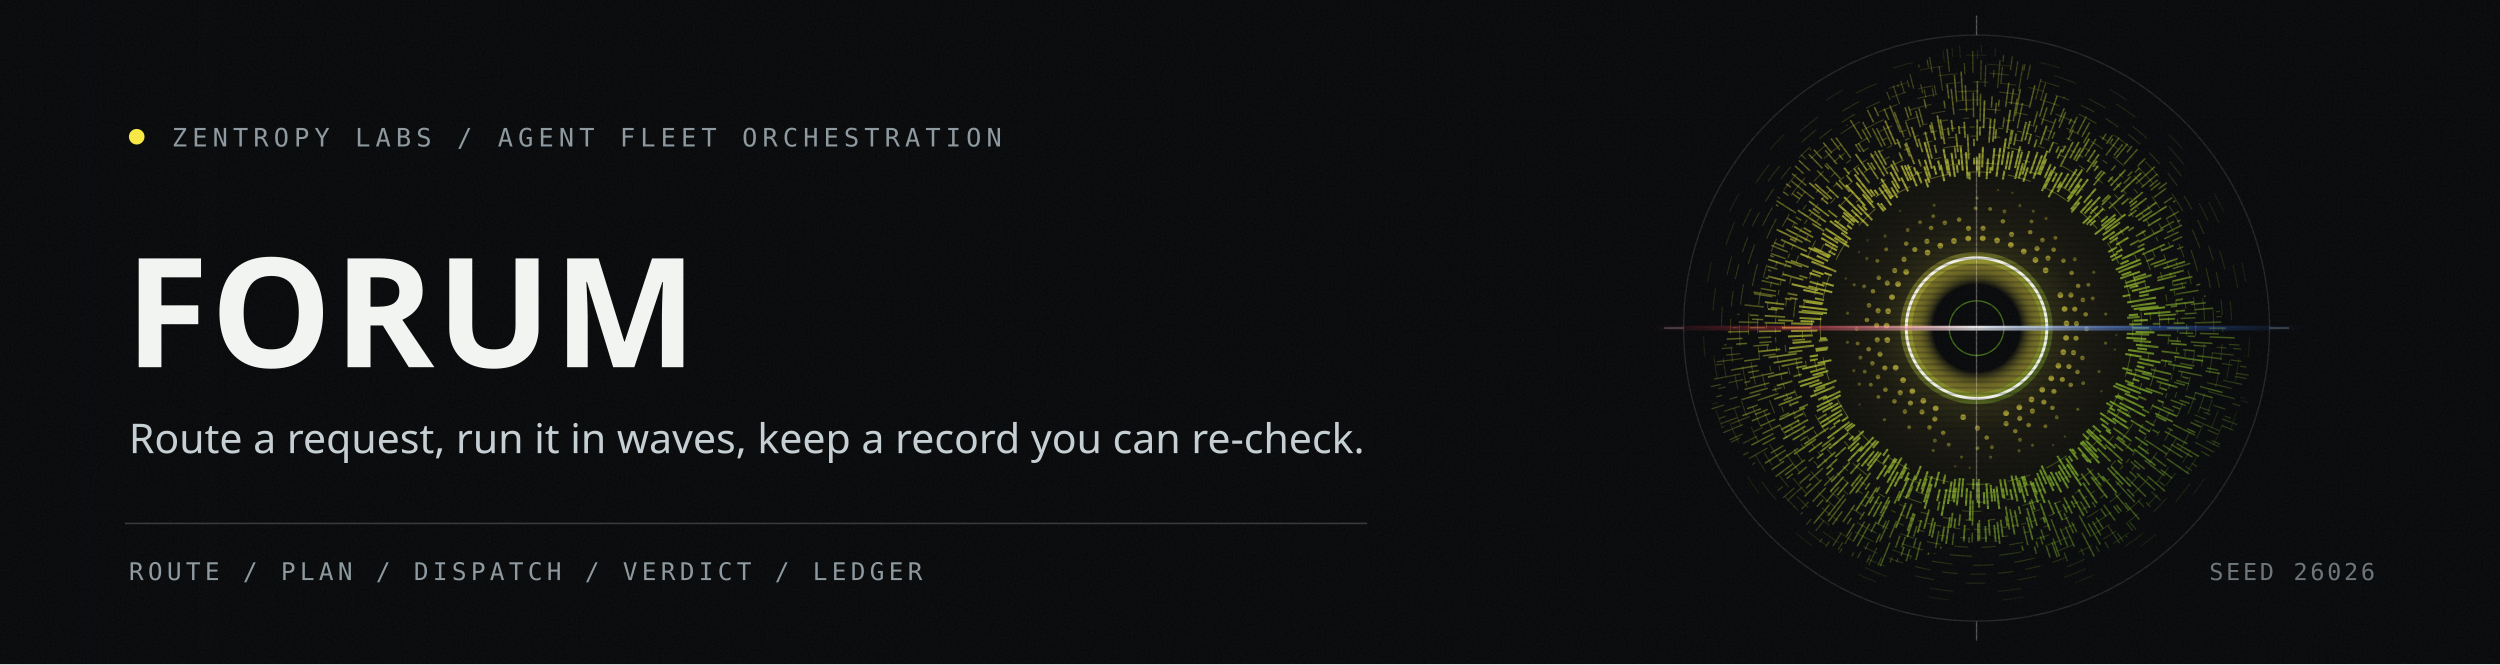
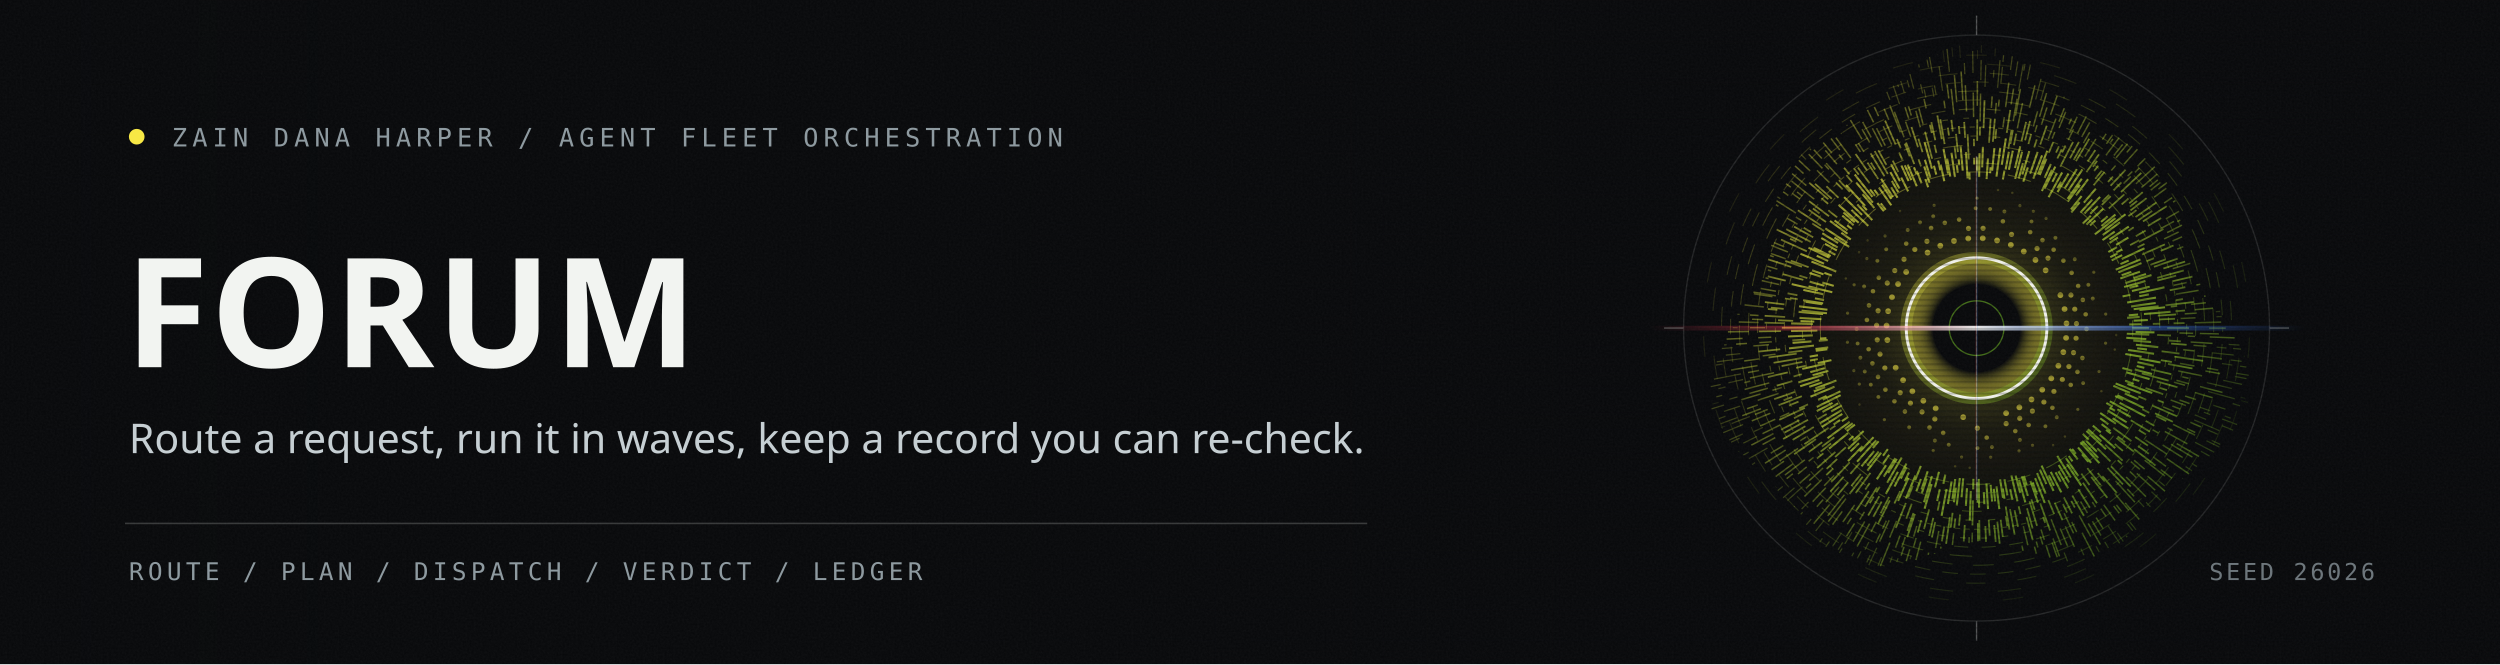
<svg xmlns="http://www.w3.org/2000/svg" viewBox="0 0 1280 340" width="1280" height="340" role="img" aria-label="forum: Route a request, run it in waves, keep a record you can re-check.">
  <defs>
    <radialGradient id="halo">
      <stop offset="0" stop-color="#F7E845" stop-opacity="0.34" />
      <stop offset="0.4" stop-color="#F7E845" stop-opacity="0.08" />
      <stop offset="1" stop-color="#07080A" stop-opacity="0" />
    </radialGradient>
    <radialGradient id="core">
      <stop offset="0" stop-color="#FFFFFF" />
      <stop offset="0.36" stop-color="#FFFFFF" stop-opacity="0.92" />
      <stop offset="0.74" stop-color="#F7E845" stop-opacity="0.6" />
      <stop offset="1" stop-color="#F7E845" stop-opacity="0" />
    </radialGradient>
    <radialGradient id="pupil">
      <stop offset="0" stop-color="#07080A" />
      <stop offset="0.62" stop-color="#07080A" />
      <stop offset="1" stop-color="#F7E845" stop-opacity="0.3" />
    </radialGradient>
    <linearGradient id="ray" x1="0" y1="0" x2="1" y2="1">
      <stop offset="0" stop-color="#F7E845" />
      <stop offset="1" stop-color="#73BF22" />
    </linearGradient>
    <linearGradient id="flare" x1="0" y1="0" x2="1" y2="0">
      <stop offset="0" stop-color="#FF3B57" stop-opacity="0" />
      <stop offset="0.22" stop-color="#FF3B57" stop-opacity="0.42" />
      <stop offset="0.5" stop-color="#FFFFFF" stop-opacity="0.9" />
      <stop offset="0.78" stop-color="#3B7BFF" stop-opacity="0.42" />
      <stop offset="1" stop-color="#3B7BFF" stop-opacity="0" />
    </linearGradient>
    <linearGradient id="veil" x1="0" y1="0" x2="1" y2="0">
      <stop offset="0" stop-color="#07080A" stop-opacity="0.96" />
      <stop offset="0.4" stop-color="#07080A" stop-opacity="0.86" />
      <stop offset="0.64" stop-color="#07080A" stop-opacity="0" />
    </linearGradient>
    <pattern id="scan" width="4" height="3" patternUnits="userSpaceOnUse">
      <rect width="4" height="1" fill="#07080A" />
    </pattern>
    <filter id="grain" x="0" y="0" width="100%" height="100%">
      <feTurbulence type="fractalNoise" baseFrequency="0.9" numOctaves="3" seed="826" result="n" />
      <feColorMatrix in="n" type="saturate" values="0" />
    </filter>
  </defs>
  <rect width="1280" height="340" fill="#07080A" />
  <g>
    <circle cx="1012" cy="168" r="80" fill="none" stroke="url(#ray)" stroke-width="0.55" stroke-dasharray="12.21 8.9" stroke-dashoffset="7.99" opacity="0.38" />
    <circle cx="1012" cy="168" r="84.6" fill="none" stroke="url(#ray)" stroke-width="0.55" stroke-dasharray="7.02 13.02" stroke-dashoffset="37.62" opacity="0.37" />
    <circle cx="1012" cy="168" r="89.2" fill="none" stroke="url(#ray)" stroke-width="0.55" stroke-dasharray="3.68 11.73" stroke-dashoffset="2.27" opacity="0.36" />
    <circle cx="1012" cy="168" r="93.8" fill="none" stroke="url(#ray)" stroke-width="0.55" stroke-dasharray="10.13 20.98" stroke-dashoffset="10.86" opacity="0.35" />
    <circle cx="1012" cy="168" r="98.4" fill="none" stroke="url(#ray)" stroke-width="0.55" stroke-dasharray="3.6 8.09" stroke-dashoffset="30.38" opacity="0.33" />
    <circle cx="1012" cy="168" r="103" fill="none" stroke="url(#ray)" stroke-width="0.55" stroke-dasharray="2.61 2.26" stroke-dashoffset="34.35" opacity="0.32" />
    <circle cx="1012" cy="168" r="107.6" fill="none" stroke="url(#ray)" stroke-width="0.55" stroke-dasharray="2.96 7.9" stroke-dashoffset="10.11" opacity="0.3" />
    <circle cx="1012" cy="168" r="112.2" fill="none" stroke="url(#ray)" stroke-width="0.55" stroke-dasharray="7.25 6.88" stroke-dashoffset="31.43" opacity="0.27" />
    <circle cx="1012" cy="168" r="116.8" fill="none" stroke="url(#ray)" stroke-width="0.55" stroke-dasharray="11.54 13.83" stroke-dashoffset="17.27" opacity="0.25" />
    <circle cx="1012" cy="168" r="121.4" fill="none" stroke="url(#ray)" stroke-width="0.55" stroke-dasharray="10.59 10.56" stroke-dashoffset="29.62" opacity="0.23" />
    <circle cx="1012" cy="168" r="126" fill="none" stroke="url(#ray)" stroke-width="0.55" stroke-dasharray="7.98 6.26" stroke-dashoffset="34.56" opacity="0.2" />
    <circle cx="1012" cy="168" r="130.6" fill="none" stroke="url(#ray)" stroke-width="0.55" stroke-dasharray="9.82 16.53" stroke-dashoffset="10.15" opacity="0.17" />
    <circle cx="1012" cy="168" r="135.2" fill="none" stroke="url(#ray)" stroke-width="0.55" stroke-dasharray="11.97 22.89" stroke-dashoffset="19.61" opacity="0.14" />
    <circle cx="1012" cy="168" r="139.8" fill="none" stroke="url(#ray)" stroke-width="0.55" stroke-dasharray="10.48 27.68" stroke-dashoffset="33.31" opacity="0.11" />
    <path d="M1148.77 182.31L1149.43 182.37M1147.2 203.35L1149.59 203.98M1147.48 205.1L1150.9 206.04M1148.47 212.44L1148.57 212.47M883.37 218.11L881.21 218.95M879.92 206.01L876.8 206.91M991.93 27.88L991.9 27.68M995.52 31.72L994.81 25.86M999.81 29.05L999.38 24.23M1003.68 29.69L1003.3 23.39M1009.96 22.65L1009.96 22.57M1012.46 30.18L1012.47 25.66M1014.41 27.18L1014.47 23.19M1021.37 28.77L1021.64 24.73" stroke="url(#ray)" stroke-width="0.5" opacity="0.13" />
    <path d="M1141.34 171.11L1141.38 171.11M1141.09 176.35L1146.55 176.7M1134.9 177.75L1139.93 178.15M1143.28 178.42L1147.42 178.75M1132.39 180.59L1143.65 181.77M1142.07 184.3L1147.68 185M1137.63 186.13L1142.97 186.9M1146.91 187.47L1150.1 187.93M1144.95 191.08L1151.37 192.2M1144.28 192.74L1150.19 193.84M1138.32 194.76L1147.91 196.79M1129.87 195.89L1142.69 198.92M1130.54 200.46L1144.21 204.2M1143.12 206.66L1146.9 207.77M1133.25 207.48L1139.45 209.5M1126.32 208.49L1131.67 210.39M1139.1 213.02L1142.12 214.09M1128.39 211.07L1131.63 212.27M1137.76 214.54L1145.38 217.36M1123.72 212.42L1129.51 214.72M1137.69 217.98L1143.38 220.24M1123.4 215.03L1136.32 220.48M1130.3 220.09L1135.52 222.39M1132.37 225.46L1136.76 227.55M1129.71 225.65L1136.28 228.87M1123.92 226.47L1133.67 231.56M1126.84 231.04L1131.27 233.47M1122.21 237.22L1124.85 238.88M1119.04 238.87L1122.31 241.04M1117.38 244.86L1117.55 244.99M1105.23 246.21L1108.35 248.83M1101.53 251.75L1106.25 256.16M1098.78 257.2L1100.97 259.45M1094.64 256.22L1097.74 259.53M1090.46 267.23L1093.6 271.2M1089.17 268.13L1091.91 271.68M1088.58 274.36L1089.09 275.06M1084.1 272.84L1087.13 277.25M1079.45 269.41L1085.26 278.14M1077.68 277.49L1079.51 280.53M1073.14 279.62L1074.8 282.65M1068.76 283.62L1068.8 283.69M1065.39 280.9L1066.97 284.24M1056.8 282.83L1058.57 287.37M978.46 284.54L977.96 286.26M971.8 285.79L971.12 287.76M968.82 285L967.7 288.04M963.35 285.26L961.53 289.65M960.89 280.46L956.85 289.34M957.54 284.23L955.77 287.99M956.85 277.53L954.92 281.38M952.81 282.29L950.97 285.83M949.1 282.95L948.13 284.72M948.18 272.56L944.55 278.49M943.11 280.86L941.77 283.05M943.45 277.71L941.11 281.46M942.82 272.85L938.33 279.65M936.67 277.23L934.78 279.98M933.07 275.67L931.68 277.57M933.89 266.49L929.61 271.89M927.32 265.79L924.86 268.64M922.95 262.27L921.94 263.35M925.95 257.01L922.43 260.65M918.82 259.15L918.53 259.44M922.87 249.22L915.14 256.27M918.78 249.75L912.94 254.87M912.77 249.06L910.17 251.19M909.42 249.31L909.21 249.47M898.6 236.91L897.08 237.84M904.96 229.37L895.47 234.8M895.29 231.49L892.6 232.95M890.41 231.16L890.2 231.27M899.54 223.45L892.56 226.9M902.6 218.82L898.13 220.9M890.64 224.38L886.32 226.39M892.3 222.17L885.45 225.27M892.46 217.34L882.28 221.54M895.92 213.22L886.56 216.87M889.55 213.77L880.98 216.98M883.42 213.15L880.14 214.3M890.98 207.9L882.65 210.65M882.73 207.37L876.31 209.33M889.58 203.23L885.39 204.44M881.76 202.4L878.73 203.2M883.47 198.14L879.83 198.99M892.47 194.33L884.97 195.98M881 196.86L875.9 197.98M891.38 191.45L877.55 194.13M881.96 186.4L878.53 186.88M892.63 183.48L878.97 185.26M891.08 181.03L883.64 181.83M887.12 177.99L881.6 178.43M884.06 176.53L882.76 176.61M889.65 167.8L887.19 167.79M890.7 160.97L889.53 160.9M911.54 101.78L910.01 100.77M924.63 81.6L922.16 79.15M927.23 76.84L926.55 76.11M942.9 68.52L942.58 68.06M945.82 64.41L945.5 63.92M967.63 51.2L966.04 47.02M972.58 53.31L969.35 43.89M972.03 44.54L971.65 43.35M974.97 47.39L973.16 41.48M977.51 44.69L976.52 41.15M979.85 45.5L977.87 37.95M984.42 47.82L983.34 43.12M986.08 50L985.14 45.69M982.69 34.53L982.34 32.97M990.14 49.5L989.3 44.96M987.37 34.47L986.64 30.51M991.22 48.25L990.44 43.73M989.28 37.04L987.92 29.19M994.59 46.45L992.79 33.87M998.1 36.82L996.85 25.04M1005.99 37.96L1005.73 32.27M1010.17 37.33L1010.01 26.18M1014.17 40.99L1014.35 30.69M1016.32 44.47L1016.71 33.24M1020.63 39.75L1020.89 35.88M1022.77 44.96L1024.01 30.77M1024.4 42.83L1025.26 34.19M1025.51 31.68L1025.84 28.27M1029.37 35.82L1030.29 28.83M1031.93 39.01L1033.1 31.46M1033.47 46.68L1035.89 33.01M1036.14 36.27L1036.79 32.73M1038 40.72L1039.56 33.08M1042.25 50.95L1044.99 40.34M1044.86 51.26L1047.37 42.35M1056.59 50.38L1056.93 49.48M1134.53 159.59L1136.72 159.44M1134.81 162.18L1137.52 162.05" stroke="url(#ray)" stroke-width="0.64" opacity="0.27" />
    <path d="M1131.03 168.04L1139.56 168.05M1115.87 170.5L1122.89 170.67M1126.3 170.75L1136.06 170.99M1120.12 172.09L1123.85 172.23M1131.37 172.51L1144.12 172.99M1121.6 175.09L1132.82 175.82M1123.07 176.82L1129.69 177.34M1117.79 179.06L1123.37 179.65M1124.97 182.15L1137.63 183.74M1116.09 186.07L1123.57 187.37M1130.04 188.49L1135.76 189.49M1129.15 189.91L1136.65 191.31M1115.23 189.87L1127.46 192.46M1117.32 192.92L1120.58 193.69M1114.34 194.76L1120.7 196.42M1126.41 197.92L1137.94 200.93M1113.06 195.68L1118.75 197.23M1123.78 200.96L1132.86 203.63M1118.79 202.77L1124.33 204.58M1115.9 204.8L1121.05 206.63M1111.33 204.75L1119.16 207.65M1112.23 207.85L1116.2 209.43M1107.51 208.32L1113.06 210.66M1121.47 216.2L1126.87 218.58M1119.78 219.45L1123.96 221.44M1112.63 217.29L1123.87 222.79M1109.74 219.06L1112.46 220.48M1108.37 220.9L1119.92 227.24M1102.12 220L1105.1 221.72M1114.46 227.12L1125.91 233.72M1111.55 227.49L1122.52 234.04M1107.27 227.84L1117.56 234.3M1098.47 225.25L1109.47 232.54M1109.32 234.77L1120.8 242.65M1102.45 233.97L1109 238.76M1106.3 240.41L1112.07 244.83M1098.07 235.61L1108.41 243.73M1092.67 235.67L1098.08 240.21M1090.99 236.35L1095.6 240.35M1099.53 243.75L1108.49 251.5M1094.02 242.4L1103.46 250.96M1090.45 241.39L1093.73 244.46M1088.59 244.21L1098.72 254.29M1089.16 250.38L1092.67 254.12M1083.15 246.22L1093.07 257.12M1088.08 257.47L1095.3 265.96M1082.71 252.6L1089.99 261.31M1083.57 258.51L1086.22 261.86M1082.19 259.07L1085.07 262.8M1077.1 258.41L1082.9 266.47M1075.59 260.46L1078.37 264.51M1071.24 257.06L1072.92 259.59M1073.21 264.98L1076.84 270.73M1065.26 256.78L1068.75 262.6M1071.34 266.92L1075.69 274.16M1069.17 267.97L1075.38 278.82M1064.53 263.9L1070.44 274.68M1066.05 272.79L1072.3 284.91M1060.73 267.25L1063.26 272.41M1056.81 262.76L1061.7 273.1M1057.43 269.51L1062.12 280M1054.83 270.6L1058.67 279.81M1050.19 265.88L1055.33 279.05M1051.14 275.71L1054.47 284.88M1050.65 277.75L1053.32 285.33M1044.98 271.06L1046.71 276.47M1047.54 279.04L1049.6 285.49M1044.6 274.59L1045.88 278.78M1042.58 277.27L1043.41 280.27M1041.63 279.82L1042.6 283.47M1035.96 269.41L1038.27 279.18M1035.24 279.34L1035.8 282.05M1029.42 279.83L1029.43 279.91M1009.8 272.73L1009.7 277.64M1008.22 275L1008.12 277.91M1000.29 272.98L999.61 279.05M993.78 279.86L993.61 280.9M992.65 271.86L991.04 280.51M990.54 283.17L990.48 283.51M987.48 282.92L987.23 284.06M983.41 277.31L980.94 286.74M981.07 275.48L979.7 280.24M981.42 269.31L979.78 274.74M977.81 281.27L976 287.29M974.89 279.91L973.38 284.45M975.49 274.97L973.68 280.27M972.8 274.23L970.53 280.39M967.61 277.81L962.73 289.88M971.06 266.69L967.51 275.24M967.26 266.44L962.35 277.24M965.8 266.6L963.85 270.75M962.69 273.23L960.52 277.85M960.67 267.1L957.95 272.36M957.24 268.08L950.82 279.8M954.73 267.01L948.8 277.27M954.61 262.02L952.16 266.03M949.53 267.98L945.49 274.44M947.9 265.15L945.8 268.34M949.58 258.51L943.53 267.29M943.24 261.8L938.27 268.58M945.13 255.28L936.09 267.07M944.38 253.26L935.79 264.1M936.8 258.29L928.61 268.12M941.66 249.23L934.84 257.11M933.48 255.76L930.23 259.39M934.84 249.68L928.08 256.84M939.1 243.41L933.95 248.73M932.71 245.57L923.89 254.19M927.25 247.58L924.65 250.01M933.39 239.64L926.32 246.08M926.74 242.77L921.4 247.45M925.03 239.05L920.57 242.69M928.52 234.17L926.03 236.15M917.9 242.58L914.78 245.06M924.06 235.44L913.87 243.25M918.12 237.36L909.14 243.99M913.41 236.14L907.01 240.56M920.58 229.6L911.2 235.92M924.73 223.75L921.72 225.67M914.25 230.45L903.65 237.22M913.09 228.11L906.62 232.04M908.95 224.06L902.43 227.6M908.02 222.02L896.66 227.92M911.59 217.51L902.39 222.05M916.15 211.37L911.29 213.58M908.93 214.64L901.23 218.13M906.43 211.57L896.91 215.5M905.06 209.66L898.51 212.21M901.6 209.27L892.02 212.85M900 207.33L894.48 209.26M910.63 201.42L899.95 204.95M912.32 198.36L907.49 199.83M901.45 201.67L891.57 204.68M905.16 198.75L895.71 201.47M905.87 196.03L893.24 199.37M896.14 195.17L893.05 195.89M908.32 190.84L895.96 193.56M900.63 189.65L894.96 190.75M899.88 187.17L886.31 189.49M900.72 183.74L893.01 184.84M909.07 181.35L902.5 182.2M905.7 176.51L897.7 177.15M907.18 174.99L900.78 175.41M894.47 175.83L888.9 176.2M906.88 172.63L900.19 172.92M892.21 173.27L884.04 173.63M895.42 169.74L884.68 169.9M903.71 167.82L895.97 167.81M900.4 165.15L890.24 164.89M902.75 163.65L897.04 163.43M900.37 161.53L896.01 161.28M903.09 157.13L893.22 156.15M907.51 151.88L897.94 150.4M909.24 151.43L897.77 149.58M909.3 149.11L901.45 147.67M910.82 145.65L902.02 143.71M905.48 142.62L903.94 142.26M906.84 138.72L905.13 138.24M910.05 137.83L904.86 136.29M908.12 131.49L906.31 130.85M914.27 132.52L906.66 129.76M915.41 129.05L906.87 125.61M913.54 126.4L908.26 124.17M920.34 114.81L914.95 111.68M922.27 112.83L919.45 111.1M910.55 105.63L909.28 104.85M919.5 109.07L909.58 102.75M915.63 100.08L912.96 98.2M921.49 101.82L917.64 99.01M922.83 100.39L920.08 98.31M916.87 95.88L914.43 94.02M928.91 101.98L917.28 92.74M924.85 95.01L917.57 88.92M923.4 88.84L919.02 84.93M926.8 87.53L921 82.06M936.66 93.5L930.3 87.2M933.08 86.21L926.05 78.94M936.42 86.72L934.19 84.32M942.29 91.56L935.01 83.58M932.84 81.2L928.71 76.68M940.53 84.02L934.56 77M937.97 78.41L933.47 72.97M943.63 81.78L941.54 79.14M941.97 76.78L937.46 70.9M947.67 80.91L939.94 70.45M952.52 77.78L949.95 73.88M954.35 77.76L951.5 73.3M953.34 71.26L947.41 61.48M957.28 72.95L953.37 66.15M958.04 70.35L953.68 62.44M963.59 75.17L958.66 65.71M965.25 74.56L960.81 65.69M959.28 62.63L956.11 56.31M968.56 74.01L964.22 64.63M961.83 59.46L959.66 54.76M967.05 61.31L964.68 55.7M972.98 67.73L967.6 53.9M974.87 70.27L969.92 57.22M978.31 69.98L975.7 62.39M977.29 60.79L975.38 54.88M978.59 59.17L977.12 54.38M983.24 65.17L980.88 56.74M984.63 63.7L982.48 55.51M986.18 55.48L985.09 50.72M995.88 55.42L995.31 51.49M997.78 50.41L996.91 43.23M1000.41 58.63L999.02 45.51M1001.85 52.33L1000.64 38.52M1004.97 51.25L1004.09 36.56M1006.87 57.08L1006.25 43.63M1010.48 59.99L1010.31 47.41M1012.38 54.24L1012.42 41.46M1013.81 62.16L1014.05 47.93M1019.58 55.26L1019.98 49.33M1021.62 58.11L1022.1 52.68M1023.23 54.63L1023.59 51M1025.5 65.23L1026.2 59.96M1026.86 54.87L1028.52 42.28M1029.7 53.41L1030.95 45.32M1030.75 62.03L1032.78 50.55M1031.94 59.21L1034.46 45.45M1032.89 65.72L1035.54 52.75M1039.11 55.17L1041.86 43.72M1041.06 64.76L1043.25 56.99M1041.9 67.65L1042.97 64.04M1044.25 59.77L1047.85 47.67M1045.21 63.91L1048.06 54.99M1049.88 58.76L1053.25 49.04M1048.74 71.1L1052.68 60.7M1050.7 70.98L1052.07 67.56M1054.16 62.32L1056.91 55.41M1054.25 65.51L1057.66 57.23M1059.26 63.64L1060.61 60.68M1059.64 67.97L1063.53 59.8M1058.93 71.68L1061.63 66.15M1063.73 68.18L1068.17 59.62M1065.84 70.09L1069.89 62.72M1066.71 73.27L1069.92 67.71M1067.44 80.14L1073.09 71.17M1076.41 71.45L1078.34 68.54M1078.5 73.58L1081.62 69.14M1080.51 72.94L1081.82 71.14M1078.26 79.5L1085.01 70.49M1082.33 79.56L1086.8 73.94M1083.43 80.8L1089.32 73.61M1080.97 87.34L1083.19 84.74M1088.9 78.07L1091.66 74.83M1087.48 84.09L1094.36 76.44M1089.35 90.18L1091.76 87.76M1094.42 85.08L1098.39 81.09M1087.25 93.98L1090.96 90.33M1093.09 88.24L1095.36 86.01M1093.59 94.11L1103.26 85.36M1096.42 96.01L1104.54 89.09M1100.59 95.56L1104.78 92.13M1101.18 97.33L1106.13 93.4M1105.12 96.82L1109.47 93.49M1102.89 100.99L1109.14 96.37M1108.02 103.95L1112.15 101.19M1112.64 103.45L1113.87 102.66M1108.93 112.06L1115.64 108.18M1106.15 117.09L1113.05 113.37M1114.76 113.48L1116.28 112.68M1109.57 119.07L1117.17 115.26M1108.04 122.32L1115.46 118.79M1112.31 123.4L1117.21 121.22M1114.73 127.54L1117.87 126.3M1112.43 137.57L1121.43 134.85M1113.05 146.06L1119.57 144.64M1124.52 145.93L1126.51 145.55M1114.16 150.63L1125.68 148.67M1128.48 151.66L1129.26 151.55M1121.81 155.84L1129.39 155M1123.76 158.57L1133.08 157.79M1118.55 160.69L1124.7 160.27M1116.46 163.05L1124.12 162.69M1123.61 165.28L1137.23 164.95" stroke="url(#ray)" stroke-width="0.78" opacity="0.41" />
    <path d="M1109.6 168.03L1120.75 168.04M1104.44 171.49L1111.54 171.76M1110.39 174.37L1116.59 174.77M1111.61 175.91L1119.57 176.54M1106.73 179.87L1115.9 181.02M1113.26 182.61L1128 184.74M1106.36 184.38L1111.97 185.36M1110 186.33L1122.55 188.67M1101.33 189.14L1111.71 191.59M1096.6 191.17L1110.33 194.93M1104.19 195.18L1114.88 198.33M1105.83 198.55L1109.49 199.74M1098.52 198.65L1107.56 201.85M1104.72 204.87L1107.69 206.05M1094.81 202.96L1098.9 204.68M1101.81 207.54L1114.71 213.22M1103.37 211.61L1112.48 215.96M1096.9 209.58L1100.43 211.31M1103.86 212.99L1109.12 215.57M1098.57 215.52L1103.01 217.96M1090.93 215.16L1100.74 221.02M1095.04 220.16L1098.73 222.47M1093.2 223.71L1099.74 228.2M1082.03 219.08L1091.3 225.84M1094.65 228.28L1100.19 232.33M1084.22 223.45L1088.07 226.4M1092.69 229.96L1103.61 238.34M1083.64 224.28L1092.63 231.33M1082.74 227.34L1086.95 230.88M1077.85 227.73L1086.77 235.82M1084.27 235.61L1086.48 237.67M1073.83 229.53L1080.55 236.21M1080.81 238.73L1090.95 249.15M1079.07 239.61L1086.95 248.01M1076.39 243.73L1083.85 252.5M1074.03 242.22L1077.65 246.55M1068.69 239.7L1075.54 248.36M1070.7 244.17L1078.95 254.87M1065.65 242.51L1069.85 248.34M1066.43 247.14L1073.67 257.67M1064.09 250.52L1070.01 259.91M1061.03 253.72L1066.98 264.13M1060.48 256.5L1062.31 259.84M1056.73 254.72L1060.92 262.84M1056.22 258.08L1058.34 262.38M1051.98 257.35L1056.02 266.36M1048.73 256L1051.75 263.23M1044.62 257.77L1049.65 271.6M1046.05 264.68L1047.12 267.73M1040.03 255.59L1041.77 261.02M1039.12 256.66L1042.96 269.21M1037.82 260.26L1040.71 270.61M1037.6 264.61L1040.78 276.59M1033.55 259.2L1034.49 263.18M1031.45 261.18L1033.22 269.69M1029.12 260.72L1031.52 273.74M1026.91 259.3L1028.84 271.14M1026.98 264.16L1027.78 269.32M1024.34 266.1L1025.44 274.84M1022.62 267.09L1023.83 278.34M1021.04 268.79L1021.82 277.41M1018.24 266.28L1018.74 274.19M1016.49 269.37L1016.85 277.4M1013.39 266.29L1013.54 276.82M1012.66 267.78L1012.72 277.12M1010.15 256.18L1009.88 269.01M1005.94 268.79L1005.44 277.22M1003.53 263.44L1003.02 269.1M1001.13 265.45L1000.57 270.42M999.73 262.56L998.75 270.15M998.35 264.71L996.41 278.43M995.45 269.61L994.22 277.17M993.07 256.73L992.05 261.51M990.82 267.25L989.13 275.17M989.84 265.12L987.73 274.35M987.73 260.81L985.08 270.91M983.71 266.28L981.88 272.66M980.45 263.14L976.51 275.01M979.68 262.7L976.57 271.79M978.81 257.93L976.01 265.53M979.35 248.77L977.01 254.56M975.81 257.52L970.63 270.33M972.88 251.49L969.92 257.8M967.6 256.19L961.49 268.33M967.22 254.45L962.89 262.82M963.41 256.8L959.12 264.63M962.2 254.1L956.5 263.96M962.43 249.2L960.66 252.1M959.34 254.26L957.28 257.64M961.04 249.55L954.94 259.32M956.86 251.57L950.2 261.66M957.27 247.36L955.03 250.61M957.67 242.12L950.1 252.45M953.74 244.04L946.96 252.89M952.74 242.72L947.95 248.76M946.29 246.9L940.75 253.56M952.21 237.05L947.39 242.62M943.93 244.08L937.2 251.6M947.08 236.73L937.54 246.82M938.57 239.83L935.05 243.27M940.64 235L935.25 240.06M945.1 228.97L939.56 234.01M939.74 231.37L930.36 239.6M933.56 232.08L930.28 234.76M937.5 227.05L932.14 231.3M939.16 223.86L932.87 228.68M932.98 226.38L926.1 231.46M939.71 217.96L936.86 219.93M929.76 224.84L918.62 232.54M936.23 219.05L923.87 227.38M928.67 218.64L917.83 225.23M935.26 211.99L930.83 214.53M924.36 218.24L912.96 224.78M925.71 214.94L913.68 221.48M921.24 215.14L911.9 220M923.26 211.76L918.52 214.1M924.11 208.83L910.98 214.93M925.7 207.05L921.15 209.11M920.84 205.63L915.93 207.65M922.54 202.85L910.64 207.49M917.57 203.3L913.18 204.94M918.91 200.69L908.36 204.39M917.69 195.14L909.68 197.44M922.47 191.65L918.29 192.75M915.34 190.67L905.11 193.06M924.59 187.26L919.6 188.35M922.82 185.33L912.18 187.4M922.73 183.26L908.06 185.77M919.9 181.03L905.49 183.07M922.84 179.57L915.57 180.51M911.46 178.83L900.32 180.03M924.22 173.85L917.66 174.29M911.9 169.5L900.5 169.67M913.64 165.49L903.46 165.23M918.12 164.27L910.37 163.96M914.01 162.32L903.51 161.71M910.08 158.66L905.16 158.21M913.23 158.14L906.69 157.49M913.62 155.88L903.62 154.65M917.19 153.37L913.87 152.86M920.45 153.24L916.48 152.6M920.26 151.13L915.23 150.2M914.28 143.72L905.13 141.45M923.31 143.3L912.83 140.38M925.37 142.36L921.26 141.14M917.09 136.66L905.31 132.77M922.57 136.57L914.07 133.58M926.02 136.79L916.85 133.46M925.11 128.67L911.9 122.69M919.71 123.79L916.53 122.26M922.92 124.03L909.63 117.47M927.08 123.85L914.55 117.33M928.36 121.48L918.57 116.04M927.25 118.81L923.48 116.63M934 118.3L927.87 114.4M932.33 115.49L920.51 107.69M934.92 113.68L926.06 107.43M931.59 109.21L928.21 106.73M936.48 110.74L926.2 102.95M940.68 111.33L936.11 107.71M936.01 104.36L932.55 101.46M936.12 102.06L926.3 93.53M937.87 101.77L929.27 94.08M941.32 101.25L935.13 95.4M943.44 96.95L939.99 93.38M947.15 98.26L941.56 92.25M948.31 93.16L945.37 89.7M946.93 89.26L944.15 85.89M951.68 89.44L949.13 86.1M957.21 93.83L951.25 85.76M955.98 87.36L950.04 78.8M961.64 91.6L956.14 83.26M960.13 86.81L957.87 83.28M964.88 90.29L957.72 78.48M966.55 89.05L959.83 77.38M965.86 84.49L961.69 76.95M972 88.06L969.07 82.21M973.98 81.75L972.36 78.07M970.55 73.98L965.16 61.75M973.18 75.87L971.22 71.22M977.77 80.04L975.25 73.55M980.1 84.03L975.89 72.94M983.54 85.18L982.27 81.49M982.03 75.41L978.66 65.03M984.35 77.92L982.22 71.01M989.27 81.37L985.62 67.47M991.44 78.4L990.47 74.18M989.08 68.11L988.1 63.84M990.88 71.81L988.85 62.59M994.16 71.27L991.91 59.1M995.65 73.78L993.44 61.05M997.88 69.43L997.3 65.37M1001.51 81.25L1000.74 74.93M999.82 67.28L999.1 61.36M1002.45 77.88L1001.46 68.55M1003.28 68.59L1002.92 64.52M1006.14 70.53L1005.65 62.43M1008.01 81.66L1007.41 68.78M1010.69 74.85L1010.64 71.09M1012.32 72.16L1012.36 61.1M1013.68 69.48L1013.76 65.1M1015.58 65.65L1016.08 51.26M1018.39 73.08L1019.22 60.72M1020.34 72.7L1021.39 60.75M1021.6 71.13L1022.11 66.01M1027.45 68.02L1029.26 56.31M1028.23 76.31L1029.94 66.61M1029.29 73.67L1030.6 66.49M1031.12 74.37L1032.34 68.42M1035.01 72.25L1037.37 62.4M1036.84 71.86L1039.4 61.95M1038.54 73.72L1039.99 68.56M1041.51 75.51L1042.82 71.41M1044.59 74L1047.94 64.36M1048.98 78.29L1051.3 72.66M1052.67 78.19L1054.16 74.92M1053.34 81.19L1055.59 76.48M1055.8 78.1L1057.55 74.53M1054.86 85.31L1061.42 72.65M1059.79 81.09L1064.43 72.65M1061.75 81.86L1065.36 75.6M1062.89 82.49L1069.69 71.06M1068.9 82.7L1072.83 76.81M1068.25 88.14L1074.69 78.99M1071.56 85.37L1073.72 82.37M1072.22 87.56L1074.3 84.79M1072.79 91.56L1076.13 87.36M1071.91 94.86L1077.54 88M1079.3 93.18L1081.83 90.37M1080.6 95.11L1088.29 86.93M1076.37 103.23L1079.88 99.7M1082.14 97.44L1086.17 93.38M1076.14 104.92L1080.69 100.43M1085.95 98.3L1096.35 88.51M1079.67 106.72L1087.68 99.46M1086.28 104.66L1089.8 101.66M1090.16 104.08L1097.09 98.42M1090.5 105.79L1094.21 102.85M1090.81 107.76L1099.04 101.47M1089.75 110.67L1093.89 107.62M1093.38 111.15L1104.12 103.65M1094.81 112.76L1101.93 108.01M1089.76 118.13L1092.47 116.39M1097.2 113.36L1109.37 105.55M1099.73 115.67L1106.5 111.63M1093.53 120.94L1098.6 118.01M1090.6 125.5L1095.28 122.97M1095.17 123.88L1107.7 117.23M1094.45 126.65L1097.97 124.89M1096.78 130.31L1108.41 125.13M1106.3 128.44L1112.83 125.71M1099.04 133.71L1102.85 132.21M1101.02 135.6L1108.87 132.74M1102.81 136.61L1114.98 132.4M1107.65 137.47L1118.78 133.92M1104.49 142.24L1118.1 138.45M1104.53 143.68L1114.18 141.14M1112.28 144.04L1122.54 141.59M1110.9 148.61L1118.89 147.04M1113.96 153.69L1117.67 153.17M1108.71 156.36L1123.21 154.61M1111.44 156.99L1114.72 156.62M1113.84 159.41L1118.73 159M1104.79 161.63L1114.13 160.99M1105.52 163.57L1113.58 163.19M1102.22 165.8L1105.99 165.71M1112.88 165.54L1118.49 165.41" stroke="url(#ray)" stroke-width="0.92" opacity="0.55" />
    <path d="M1091.67 168.03L1100.25 168.03M1093.42 169.96L1103.09 170.19M1088.9 170.91L1100.44 171.34M1088.65 172.96L1098.93 173.62M1092.23 174.37L1101.34 175.09M1093.6 176.54L1105.06 177.73M1094.23 178.3L1099.26 178.93M1089.61 179.2L1102.88 181.11M1088.15 181.22L1096.53 182.68M1095.35 183.59L1106.19 185.61M1094.36 185.45L1102.71 187.22M1093.99 187.4L1097.89 188.32M1092.97 189.17L1101.82 191.49M1086.67 188.45L1091.67 189.82M1088.81 190.65L1100.59 194.12M1091.97 194.04L1095.32 195.13M1088.04 194.94L1092.51 196.52M1089.24 196.58L1101.95 201.28M1083.19 196.31L1096.08 201.43M1082.03 197.56L1090.6 201.18M1087.87 201.41L1094.87 204.49M1084.19 202.46L1097.51 208.82M1082.97 202.76L1087.04 204.75M1085.24 206.26L1098.4 213.14M1080.22 205.45L1089.37 210.47M1078.45 206.34L1081.66 208.2M1084.08 209.59L1090.93 213.54M1080.08 208.68L1082.88 210.35M1079.06 210.12L1088.86 216.27M1081.66 214.12L1089.74 219.48M1075.29 211.42L1083.33 216.94M1075.29 214.17L1079.48 217.22M1076.02 217.15L1080.55 220.64M1078.29 220.07L1080.79 222.03M1071.52 217.93L1075.61 221.37M1075.03 222.54L1082.98 229.43M1069.02 219.73L1075.95 226.01M1068.26 220.63L1078.26 229.98M1066.4 222.13L1069.41 225.13M1068.1 225.66L1073.6 231.32M1066.05 225.71L1074.31 234.52M1065.16 226.44L1074.91 237.16M1063.93 229.07L1070.67 237M1065.99 232.59L1069.13 236.35M1060.91 229.85L1062.84 232.3M1059.64 229.81L1063.8 235.21M1059.18 233.53L1061.11 236.21M1057.72 234.48L1064.07 243.72M1058.27 237.57L1065.63 248.63M1053.31 233.44L1060.27 244.47M1054.03 238.06L1059.39 247M1054.02 241.47L1058.9 250M1052.43 241.81L1055.1 246.69M1049.97 241.6L1055.4 252.13M1048.98 243.32L1051.65 248.75M1045.27 238.36L1051.42 251.36M1044.41 240.42L1047.72 247.81M1042.98 242.23L1047.37 252.74M1041.97 244.81L1046.92 257.51M1040.68 246.92L1042.95 253.18M1039.55 246.23L1043.45 257.31M1036.21 243.63L1037.7 248.31M1035.18 243.8L1038.27 253.89M1033.75 245.72L1036.97 257.23M1032 243.45L1034.37 252.41M1029.82 243.4L1032.95 256.67M1029.22 250.48L1030.36 255.97M1026.29 245.41L1027.81 253.65M1025.41 250.1L1026.28 255.42M1024.06 245.46L1025.53 254.87M1022.19 248.99L1023.66 260.66M1020.82 250.26L1021.5 256.68M1019.2 248.23L1019.97 256.79M1017.05 247.56L1017.88 260.64M1015.72 251.95L1015.99 258.17M1013.09 245.22L1013.3 259.89M1012.52 246.81L1012.59 257.29M1010.38 245.16L1010.26 250.57M1009.05 251.49L1008.52 266.47M1007.08 249.92L1006.53 259.03M1005.17 244.91L1004.31 254.61M1003.44 244.75L1001.87 258.82M1001.41 249.65L1000.43 257.18M1001.09 245.28L999.63 255.65M999.22 246.48L997.33 258.1M996.65 250.36L994.09 264.12M996 243L995 247.68M993.17 250.54L991.8 256.51M992.76 241.56L990.67 249.57M989.01 247.86L985.39 260.46M989.15 243.71L985.09 257.15M986.46 245.02L983.95 252.58M986.98 241.31L983.81 250.6M983.49 245.24L981.15 251.58M983.48 238.56L980.53 245.85M980.74 243.36L975.79 255.27M977.15 244.67L971.81 256.43M977.38 241.89L975.26 246.4M976.1 239.29L973.21 245.04M976.11 237.29L969.97 249.15M971.74 241.58L965.55 252.88M973.69 234.23L966.23 247.14M971.16 234.91L966.73 242.15M970.42 234.55L964.48 244.06M965.69 238.18L960.93 245.4M967.27 232.86L964.1 237.46M966.58 229.95L964.09 233.35M963.17 231.74L956.11 240.95M961.88 231.19L956.13 238.44M959.55 230.98L953.09 238.73M961.88 225.88L958.89 229.34M960.63 225.42L950.81 236.39M959.26 223.83L952.22 231.28M953.61 228.4L946.18 236.08M951.79 226.9L947.42 231.17M952.44 223.92L946.19 229.79M954.19 220.69L948.66 225.73M948.95 223.29L946.64 225.32M946.18 221.77L936.46 229.71M949.72 217.37L945.66 220.58M948.59 216.63L944.54 219.73M947.04 216L935.68 224.39M946.31 213.4L943.05 215.66M942.12 215.08L938.8 217.32M943.27 211.91L932.76 218.62M942.87 210.01L931.82 216.73M943.05 207.53L937.57 210.67M941.17 206.53L933.11 210.91M938.26 206.3L930.18 210.5M942.41 202.32L930.19 208.34M942.3 200.38L933.23 204.6M935.16 202.77L930.85 204.72M939.28 198.01L926.96 203.1M934.5 198.19L928.91 200.37M940.26 194.82L929.45 198.86M932.98 195.75L926.33 198.08M931.5 194.54L921.69 197.78M933.61 191.88L920.73 195.8M936.13 189.83L928.04 192.16M934.29 188.53L926.87 190.49M934.57 186.16L922.77 188.92M937.69 184.37L930.66 185.92M930.71 183.8L926.71 184.58M930.81 181.88L926.56 182.6M935.6 178.81L929.68 179.65M936.06 177.85L929.53 178.7M928.75 176.97L915.98 178.35M935.8 174.1L931.22 174.46M927.45 174.77L917.78 175.54M935.13 173.12L931.94 173.34M928.16 171.69L915.45 172.25M930.5 169.22L917.02 169.42M927.11 167.86L912.31 167.84M928.21 165.86L917.04 165.57M928.92 164.7L921.86 164.41M932.54 163.4L921.32 162.75M933.42 160.8L920.87 159.65M935.39 160.36L922.4 159.06M935.64 158.59L921.09 156.8M932.9 155.79L924.45 154.49M933.46 155.34L923.17 153.68M933.91 153.64L929.23 152.78M933.52 150.67L923.3 148.41M930.78 148.65L917.35 145.45M938.15 149.65L925.95 146.62M934.12 146.31L926.52 144.2M938.89 146.36L933.03 144.63M932.22 141.66L926.47 139.76M933.65 140.46L927.79 138.4M937.93 141.11L934.06 139.71M940.17 139.04L927.46 133.91M933.92 135.01L921.8 129.89M936 133.6L930.15 130.95M936.72 131.93L925.93 126.77M937.31 131.13L928.53 126.8M939.74 130.43L936.22 128.6M940.47 128.22L934.37 124.83M940.89 126.73L932.5 121.86M941.07 124.4L933.03 119.45M946.79 126.45L939.22 121.63M945.84 124.39L934.57 116.96M947.6 122.62L942.76 119.2M945.92 119.69L936.96 113.13M945.92 117.9L939.29 112.87M948.16 117.27L945.74 115.36M949.05 115.28L943.25 110.42M949.62 113.79L943.83 108.76M951.65 114.08L941.33 104.86M956.56 115.64L947.95 107.51M953.37 110.02L944.18 100.93M958.6 112.67L950.93 104.71M955.83 107.6L953.52 105.11M954.96 105.46L945.15 94.7M959.64 106.48L953.6 99.38M958.9 103.74L950.37 93.41M964.56 108.18L961.21 103.95M958.69 100.77L949.63 89.35M965.48 107.4L962.96 104.12M959.96 100.22L957.45 96.95M961.7 99.91L959.67 97.16M968.36 105.18L962 96.03M968.41 101.87L963.6 94.58M969.16 100.95L963.14 91.53M971.52 101.24L968.29 95.92M971.92 98.37L968.64 92.67M972.53 96.56L967.86 88.11M972.77 92.76L968.22 84.05M976.96 97.97L973.41 90.87M977.2 92.71L973.5 84.7M978.6 92.24L975.24 84.6M981.39 95.36L976.7 84.24M981.26 89L979.96 85.67M983.84 93.86L981.42 87.51M987.22 95.9L985.77 91.67M987.94 93.69L985.2 85.22M988.36 91.01L985.53 81.76M989.16 86.34L985.34 72.68M991.37 89.39L990.17 84.82M993.48 87.28L992.31 82.2M995.49 92.8L993.61 84.26M997.39 88.82L995.09 76.34M998.55 90.46L996.95 81.23M1000.93 90.68L999.14 78.22M1002.38 88.43L1001.89 84.43M1003.17 84.64L1002.84 81.57M1004.93 87.44L1003.83 74.95M1007.39 91.33L1006.58 77.88M1008.48 91.93L1008.31 88.22M1010.82 84.27L1010.78 80.79M1012.27 87.68L1012.29 80.61M1013.32 90.65L1013.53 78.38M1014.88 85.68L1015.25 75.17M1017.13 91.69L1017.84 81.13M1018.94 88.7L1019.21 85.62M1019.98 87.5L1021.14 75.79M1022.18 90.51L1024.13 75.68M1024.91 84.45L1027 70.89M1025.47 91.89L1026.28 87.32M1026.88 86.79L1028.54 77.72M1028.56 86.93L1030.56 77.15M1031.7 86.02L1034.37 74.9M1031.74 91.59L1035.33 77.73M1033.56 91.4L1035.75 83.61M1035.44 89.33L1039 77.39M1035.92 93.04L1038.26 85.71M1039.43 88.9L1043.28 77.79M1041.02 91.46L1045.53 79.55M1043.4 89.3L1048.22 77.19M1044.31 89.62L1047.76 81.26M1046.86 91.04L1050.05 83.98M1045.44 97.78L1050.59 86.97M1046.75 96.68L1052.31 85.28M1050.81 93.12L1053.03 88.83M1048.86 100.98L1055.83 88.3M1053.36 96.39L1055.26 93.09M1053.45 98.34L1059.1 88.84M1057.1 96.52L1063.35 86.61M1059.1 97.39L1066.19 86.77M1058.61 101.82L1065.88 91.49M1058.68 103.24L1064.91 94.59M1062.91 100.01L1069.1 91.74M1060.33 107.23L1065.79 100.36M1060.51 108.78L1064.78 103.57M1066.94 103.75L1073.09 96.55M1065.18 108.88L1071.25 102.13M1067.27 109.27L1075.23 100.81M1070.22 109.43L1074.1 105.52M1066.37 114.52L1070.49 110.47M1068.26 114.98L1076.89 106.84M1070.11 115.38L1072.88 112.87M1075.74 113.64L1079.12 110.76M1075.98 115.68L1083.12 109.85M1072.55 120.02L1083.12 111.64M1077.76 117.73L1088.27 109.7M1076.61 120.36L1085.44 113.85M1076.47 122.97L1082.74 118.58M1080.05 122.61L1089.96 116M1080.09 124.33L1084.41 121.56M1083.48 125.36L1089.73 121.63M1079.47 129.06L1083.88 126.51M1083.51 129.33L1086.52 127.71M1080.45 131.69L1084.16 129.72M1081.17 133.31L1086.55 130.61M1086.32 132.65L1097.99 127.1M1085.66 135.25L1089.88 133.37M1083.25 138.11L1095.92 132.8M1084.59 139.41L1096.44 134.74M1086.29 140.96L1091.22 139.16M1085.59 142.56L1095.69 139.07M1092.34 142.36L1098.75 140.31M1088.23 144.91L1101.57 140.86M1087.52 146.96L1098.48 143.91M1090.31 147.41L1094.82 146.23M1091.55 148.99L1100.64 146.82M1086.75 151.77L1090.75 150.9M1095.23 149.93L1108.21 147.11M1095.32 151.66L1100.21 150.7M1089.1 154.89L1103.86 152.38M1091.12 156.9L1103.71 155.13M1092.43 158.32L1105.21 156.78M1095.37 158.77L1108.5 157.31M1089.92 161.43L1094.69 161.03M1097.7 160.77L1111.33 159.62M1089.07 162.71L1095.5 162.27M1092.46 164.19L1099.69 163.85M1090.16 166.1L1096.35 165.95" stroke="url(#ray)" stroke-width="1.06" opacity="0.69" />
    <g fill="#F7E845">
      <circle cx="1056.43" cy="180.3" r="1.49" opacity="0.57" />
      <circle cx="1053.88" cy="187.26" r="1.49" opacity="0.57" />
      <circle cx="1050.25" cy="193.73" r="1.49" opacity="0.57" />
      <circle cx="1045.63" cy="199.54" r="1.49" opacity="0.57" />
      <circle cx="1040.13" cy="204.52" r="1.49" opacity="0.57" />
      <circle cx="1033.91" cy="208.56" r="1.49" opacity="0.57" />
      <circle cx="1027.12" cy="211.55" r="1.49" opacity="0.57" />
      <circle cx="1005.15" cy="213.59" r="1.49" opacity="0.57" />
      <circle cx="991.07" cy="209.07" r="1.49" opacity="0.57" />
      <circle cx="984.75" cy="205.18" r="1.49" opacity="0.57" />
      <circle cx="979.14" cy="200.33" r="1.49" opacity="0.57" />
      <circle cx="974.38" cy="194.64" r="1.49" opacity="0.57" />
      <circle cx="970.59" cy="188.26" r="1.49" opacity="0.57" />
      <circle cx="966.31" cy="174.1" r="1.49" opacity="0.57" />
      <circle cx="965.92" cy="166.69" r="1.49" opacity="0.57" />
      <circle cx="966.72" cy="159.32" r="1.49" opacity="0.57" />
      <circle cx="968.7" cy="152.17" r="1.49" opacity="0.57" />
      <circle cx="971.8" cy="145.43" r="1.49" opacity="0.57" />
      <circle cx="975.95" cy="139.27" r="1.49" opacity="0.57" />
      <circle cx="986.9" cy="129.33" r="1.49" opacity="0.57" />
      <circle cx="993.43" cy="125.81" r="1.49" opacity="0.57" />
      <circle cx="1000.43" cy="123.37" r="1.49" opacity="0.57" />
      <circle cx="1007.74" cy="122.1" r="1.49" opacity="0.57" />
      <circle cx="1015.16" cy="122.01" r="1.49" opacity="0.57" />
      <circle cx="1022.5" cy="123.11" r="1.49" opacity="0.57" />
      <circle cx="1029.56" cy="125.38" r="1.49" opacity="0.57" />
      <circle cx="1036.17" cy="128.75" r="1.49" opacity="0.57" />
      <circle cx="1042.16" cy="133.13" r="1.49" opacity="0.57" />
      <circle cx="1047.36" cy="138.42" r="1.49" opacity="0.57" />
      <circle cx="1054.91" cy="151.14" r="1.49" opacity="0.57" />
      <circle cx="1057.06" cy="158.24" r="1.49" opacity="0.57" />
      <circle cx="1058.04" cy="165.59" r="1.49" opacity="0.57" />
      <circle cx="1057.83" cy="173.01" r="1.49" opacity="0.57" />
      <circle cx="1055.91" cy="194.32" r="1.34" opacity="0.51" />
      <circle cx="1051.61" cy="200.44" r="1.34" opacity="0.51" />
      <circle cx="1046.47" cy="205.86" r="1.34" opacity="0.51" />
      <circle cx="1040.59" cy="210.47" r="1.34" opacity="0.51" />
      <circle cx="1034.1" cy="214.18" r="1.34" opacity="0.51" />
      <circle cx="1027.14" cy="216.91" r="1.34" opacity="0.51" />
      <circle cx="1012.41" cy="219.2" r="1.34" opacity="0.51" />
      <circle cx="990.64" cy="214.53" r="1.34" opacity="0.51" />
      <circle cx="984.09" cy="210.92" r="1.34" opacity="0.51" />
      <circle cx="978.14" cy="206.4" r="1.34" opacity="0.51" />
      <circle cx="972.91" cy="201.06" r="1.34" opacity="0.51" />
      <circle cx="965.04" cy="188.4" r="1.34" opacity="0.51" />
      <circle cx="962.57" cy="181.34" r="1.34" opacity="0.51" />
      <circle cx="961.15" cy="174" r="1.34" opacity="0.51" />
      <circle cx="960.82" cy="166.54" r="1.34" opacity="0.51" />
      <circle cx="961.58" cy="159.1" r="1.34" opacity="0.51" />
      <circle cx="966.28" cy="144.95" r="1.34" opacity="0.51" />
      <circle cx="970.12" cy="138.54" r="1.34" opacity="0.51" />
      <circle cx="974.86" cy="132.76" r="1.34" opacity="0.51" />
      <circle cx="980.39" cy="127.73" r="1.34" opacity="0.51" />
      <circle cx="986.59" cy="123.55" r="1.34" opacity="0.51" />
      <circle cx="1007.86" cy="116.97" r="1.34" opacity="0.51" />
      <circle cx="1015.33" cy="116.91" r="1.34" opacity="0.51" />
      <circle cx="1029.91" cy="120.03" r="1.34" opacity="0.51" />
      <circle cx="1042.97" cy="127.23" r="1.34" opacity="0.51" />
      <circle cx="1048.58" cy="132.17" r="1.34" opacity="0.51" />
      <circle cx="1060.32" cy="151.08" r="1.34" opacity="0.51" />
      <circle cx="1062.27" cy="158.3" r="1.34" opacity="0.51" />
      <circle cx="1063.15" cy="165.72" r="1.34" opacity="0.51" />
      <circle cx="1062.94" cy="173.19" r="1.34" opacity="0.51" />
      <circle cx="1061.64" cy="180.56" r="1.34" opacity="0.51" />
      <circle cx="1059.28" cy="187.65" r="1.34" opacity="0.51" />
      <circle cx="1050.82" cy="208.78" r="1.18" opacity="0.44" />
      <circle cx="1038.67" cy="217.58" r="1.18" opacity="0.44" />
      <circle cx="1031.82" cy="220.7" r="1.18" opacity="0.44" />
      <circle cx="1017.19" cy="224.06" r="1.18" opacity="0.44" />
      <circle cx="994.9" cy="221.64" r="1.18" opacity="0.44" />
      <circle cx="987.9" cy="218.88" r="1.18" opacity="0.44" />
      <circle cx="975.31" cy="210.71" r="1.18" opacity="0.44" />
      <circle cx="969.95" cy="205.43" r="1.18" opacity="0.44" />
      <circle cx="965.33" cy="199.5" r="1.18" opacity="0.44" />
      <circle cx="961.55" cy="192.99" r="1.18" opacity="0.44" />
      <circle cx="958.67" cy="186.05" r="1.18" opacity="0.44" />
      <circle cx="956.74" cy="178.78" r="1.18" opacity="0.44" />
      <circle cx="955.86" cy="163.8" r="1.18" opacity="0.44" />
      <circle cx="956.92" cy="156.35" r="1.18" opacity="0.44" />
      <circle cx="958.96" cy="149.11" r="1.18" opacity="0.44" />
      <circle cx="961.95" cy="142.21" r="1.18" opacity="0.44" />
      <circle cx="975.99" cy="124.72" r="1.18" opacity="0.44" />
      <circle cx="988.71" cy="116.75" r="1.18" opacity="0.44" />
      <circle cx="995.74" cy="114.1" r="1.18" opacity="0.44" />
      <circle cx="1003.07" cy="112.41" r="1.18" opacity="0.44" />
      <circle cx="1025.48" cy="113.34" r="1.18" opacity="0.44" />
      <circle cx="1039.45" cy="118.84" r="1.18" opacity="0.44" />
      <circle cx="1045.75" cy="122.94" r="1.18" opacity="0.44" />
      <circle cx="1051.46" cy="127.84" r="1.18" opacity="0.44" />
      <circle cx="1056.46" cy="133.46" r="1.18" opacity="0.44" />
      <circle cx="1060.67" cy="139.69" r="1.18" opacity="0.44" />
      <circle cx="1064" cy="146.43" r="1.18" opacity="0.44" />
      <circle cx="1066.42" cy="153.55" r="1.18" opacity="0.44" />
      <circle cx="1067.86" cy="160.94" r="1.18" opacity="0.44" />
      <circle cx="1068.3" cy="168.44" r="1.18" opacity="0.44" />
      <circle cx="1066.18" cy="183.3" r="1.18" opacity="0.44" />
      <circle cx="1063.66" cy="190.39" r="1.18" opacity="0.44" />
      <circle cx="1060.21" cy="197.07" r="1.18" opacity="0.44" />
      <circle cx="1034.2" cy="225.25" r="1.01" opacity="0.36" />
      <circle cx="1019.86" cy="228.9" r="1.01" opacity="0.36" />
      <circle cx="1012.46" cy="229.4" r="1.01" opacity="0.36" />
      <circle cx="997.75" cy="227.72" r="1.01" opacity="0.36" />
      <circle cx="990.66" cy="225.57" r="1.01" opacity="0.36" />
      <circle cx="977.5" cy="218.79" r="1.01" opacity="0.36" />
      <circle cx="961.73" cy="203.26" r="1.01" opacity="0.36" />
      <circle cx="957.85" cy="196.94" r="1.01" opacity="0.36" />
      <circle cx="954.75" cy="190.2" r="1.01" opacity="0.36" />
      <circle cx="952.5" cy="183.14" r="1.01" opacity="0.36" />
      <circle cx="951.1" cy="175.86" r="1.01" opacity="0.36" />
      <circle cx="950.6" cy="168.46" r="1.01" opacity="0.36" />
      <circle cx="954.43" cy="146.66" r="1.01" opacity="0.36" />
      <circle cx="961.21" cy="133.5" r="1.01" opacity="0.36" />
      <circle cx="965.74" cy="127.63" r="1.01" opacity="0.36" />
      <circle cx="976.74" cy="117.73" r="1.01" opacity="0.36" />
      <circle cx="983.06" cy="113.85" r="1.01" opacity="0.36" />
      <circle cx="989.8" cy="110.75" r="1.01" opacity="0.36" />
      <circle cx="1011.54" cy="106.6" r="1.01" opacity="0.36" />
      <circle cx="1018.95" cy="106.99" r="1.01" opacity="0.36" />
      <circle cx="1026.25" cy="108.28" r="1.01" opacity="0.36" />
      <circle cx="1040.13" cy="113.42" r="1.01" opacity="0.36" />
      <circle cx="1052.37" cy="121.74" r="1.01" opacity="0.36" />
      <circle cx="1062.27" cy="132.74" r="1.01" opacity="0.36" />
      <circle cx="1069.25" cy="145.8" r="1.01" opacity="0.36" />
      <circle cx="1071.5" cy="152.86" r="1.01" opacity="0.36" />
      <circle cx="1066.58" cy="196.13" r="1.01" opacity="0.36" />
      <circle cx="1053.06" cy="213.65" r="1.01" opacity="0.36" />
      <circle cx="1047.26" cy="218.27" r="1.01" opacity="0.36" />
      <circle cx="1019.21" cy="234.11" r="0.83" opacity="0.29" />
      <circle cx="1004.32" cy="234.05" r="0.83" opacity="0.29" />
      <circle cx="989.81" cy="230.69" r="0.83" opacity="0.29" />
      <circle cx="964.81" cy="214.85" r="0.83" opacity="0.29" />
      <circle cx="951.98" cy="196.64" r="0.83" opacity="0.29" />
      <circle cx="949.15" cy="189.74" r="0.83" opacity="0.29" />
      <circle cx="945.89" cy="175.21" r="0.83" opacity="0.29" />
      <circle cx="945.95" cy="160.32" r="0.83" opacity="0.29" />
      <circle cx="949.31" cy="145.81" r="0.83" opacity="0.29" />
      <circle cx="955.82" cy="132.42" r="0.83" opacity="0.29" />
      <circle cx="965.15" cy="120.81" r="0.83" opacity="0.29" />
      <circle cx="990.26" cy="105.15" r="0.83" opacity="0.29" />
      <circle cx="1012.24" cy="101.5" r="0.83" opacity="0.29" />
      <circle cx="1034.19" cy="105.31" r="0.83" opacity="0.29" />
      <circle cx="1041.07" cy="108.19" r="0.83" opacity="0.29" />
      <circle cx="1047.58" cy="111.82" r="0.83" opacity="0.29" />
      <circle cx="1072.02" cy="139.36" r="0.83" opacity="0.29" />
      <circle cx="1078.11" cy="160.79" r="0.83" opacity="0.29" />
      <circle cx="1078.05" cy="175.68" r="0.83" opacity="0.29" />
      <circle cx="1074.69" cy="190.19" r="0.83" opacity="0.29" />
      <circle cx="1063.84" cy="209.65" r="0.83" opacity="0.29" />
      <circle cx="1040.64" cy="228.02" r="0.83" opacity="0.29" />
      <circle cx="1033.74" cy="230.85" r="0.83" opacity="0.29" />
      <circle cx="1008.48" cy="239.51" r="0.64" opacity="0.2" />
      <circle cx="1001.02" cy="238.75" r="0.64" opacity="0.2" />
      <circle cx="952.07" cy="207.19" r="0.64" opacity="0.2" />
      <circle cx="945.07" cy="142.55" r="0.64" opacity="0.2" />
      <circle cx="951.83" cy="129.19" r="0.64" opacity="0.2" />
      <circle cx="956.21" cy="123.12" r="0.64" opacity="0.2" />
      <circle cx="972.81" cy="108.07" r="0.64" opacity="0.2" />
      <circle cx="1022.98" cy="97.25" r="0.64" opacity="0.2" />
      <circle cx="1030.31" cy="98.78" r="0.64" opacity="0.2" />
      <circle cx="1083.51" cy="171.52" r="0.64" opacity="0.2" />
      <circle cx="1082.75" cy="178.98" r="0.64" opacity="0.2" />
      <circle cx="1075.9" cy="200.3" r="0.64" opacity="0.2" />
      <circle cx="1057.23" cy="223.5" r="0.64" opacity="0.2" />
      <circle cx="1051.19" cy="227.93" r="0.64" opacity="0.2" />
    </g>
    <circle cx="1012" cy="168" r="132" fill="url(#halo)" />
    <circle cx="1012" cy="168" r="36" fill="url(#pupil)" />
    <circle cx="1012" cy="168" r="36" fill="none" stroke="url(#ray)" stroke-width="6" opacity="0.32" />
    <circle cx="1012" cy="168" r="36" fill="none" stroke="#FFFFFF" stroke-width="1.5" opacity="0.9" />
    <circle cx="1012" cy="168" r="14" fill="none" stroke="#73BF22" stroke-width="0.7" opacity="0.55" />
    <rect x="844" y="166.8" width="336" height="2.4" fill="url(#flare)" />
    <rect x="1011.2" y="80" width="1.6" height="176" fill="url(#flare)" opacity="0.38" />
    <g stroke="#F2F4F1" stroke-width="0.7" opacity="0.32" fill="none">
      <circle cx="1012" cy="168" r="150" opacity="0.4" />
      <path d="M1162 168L1172 168" />
      <path d="M862 168L852 168" />
      <path d="M1012 318L1012 328" />
      <path d="M1012 18L1012 8" />
    </g>
  </g>
  <rect width="1280" height="340" fill="url(#scan)" opacity="0.22" />
  <rect width="1280" height="340" fill="url(#veil)" />
  <rect width="1280" height="340" filter="url(#grain)" opacity="0.05" />
  <circle cx="70" cy="70" r="4" fill="#F7E845" />
-   <text x="88" y="75" font-family="Conso, ui-monospace, Cascadia Mono, Consolas, monospace" font-size="13" letter-spacing="2.6" fill="#8E9AA0">ZENTROPY LABS  /  AGENT FLEET ORCHESTRATION</text>
+   <text x="88" y="75" font-family="Conso, ui-monospace, Cascadia Mono, Consolas, monospace" font-size="13" letter-spacing="2.6" fill="#8E9AA0">ZAIN DANA HARPER  /  AGENT FLEET ORCHESTRATION</text>
  <text x="64" y="188" font-family="Hanken Grotesk, Segoe UI, ui-sans-serif, system-ui, sans-serif" font-size="78" font-weight="800" letter-spacing="1" fill="#F2F4F1">FORUM</text>
  <text x="66" y="232" font-family="Hanken Grotesk, Segoe UI, ui-sans-serif, system-ui, sans-serif" font-size="21" fill="#C6CFD3">Route a request, run it in waves, keep a record you can re-check.</text>
  <path d="M64 268H700" stroke="#F2F4F1" stroke-width="0.8" opacity="0.2" />
  <text x="66" y="297" font-family="Conso, ui-monospace, Cascadia Mono, Consolas, monospace" font-size="12.5" letter-spacing="2.2" fill="#8E9AA0">ROUTE  /  PLAN  /  DISPATCH  /  VERDICT  /  LEDGER</text>
  <text x="1216" y="297" font-family="Conso, ui-monospace, Cascadia Mono, Consolas, monospace" font-size="12" text-anchor="end" letter-spacing="1.4" fill="#8E9AA0" opacity="0.75">SEED 26026</text>
</svg>
